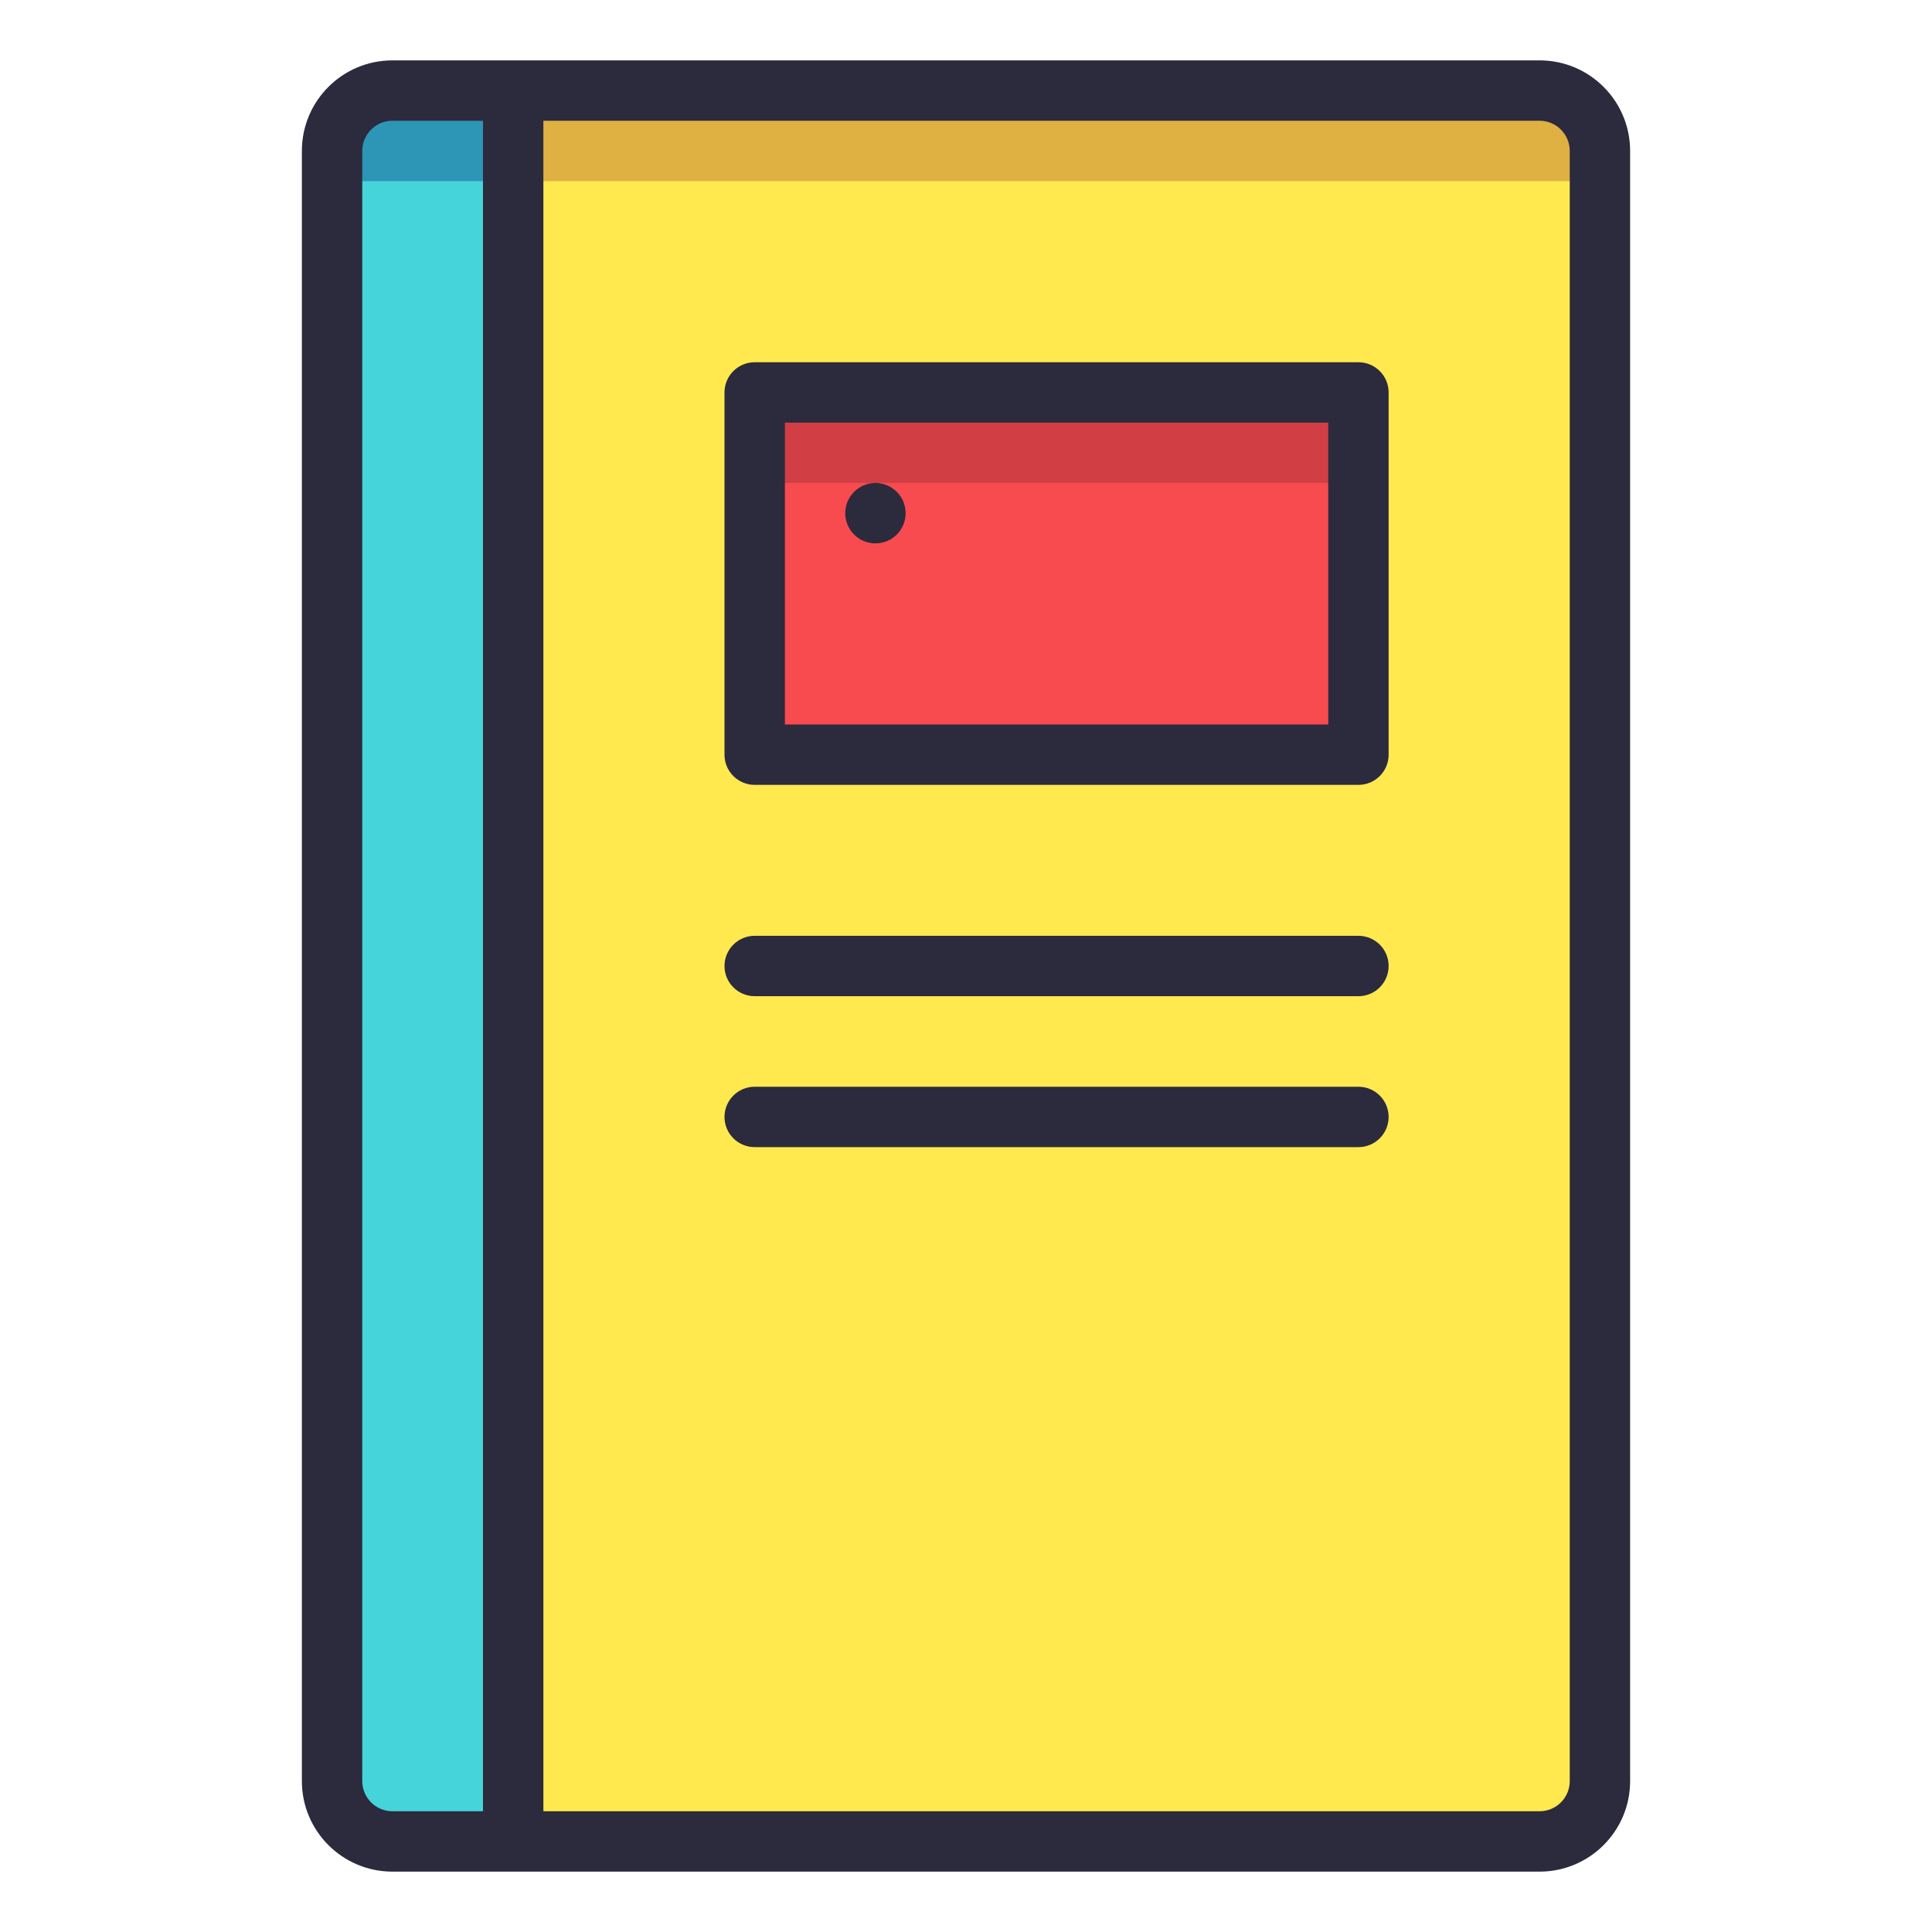
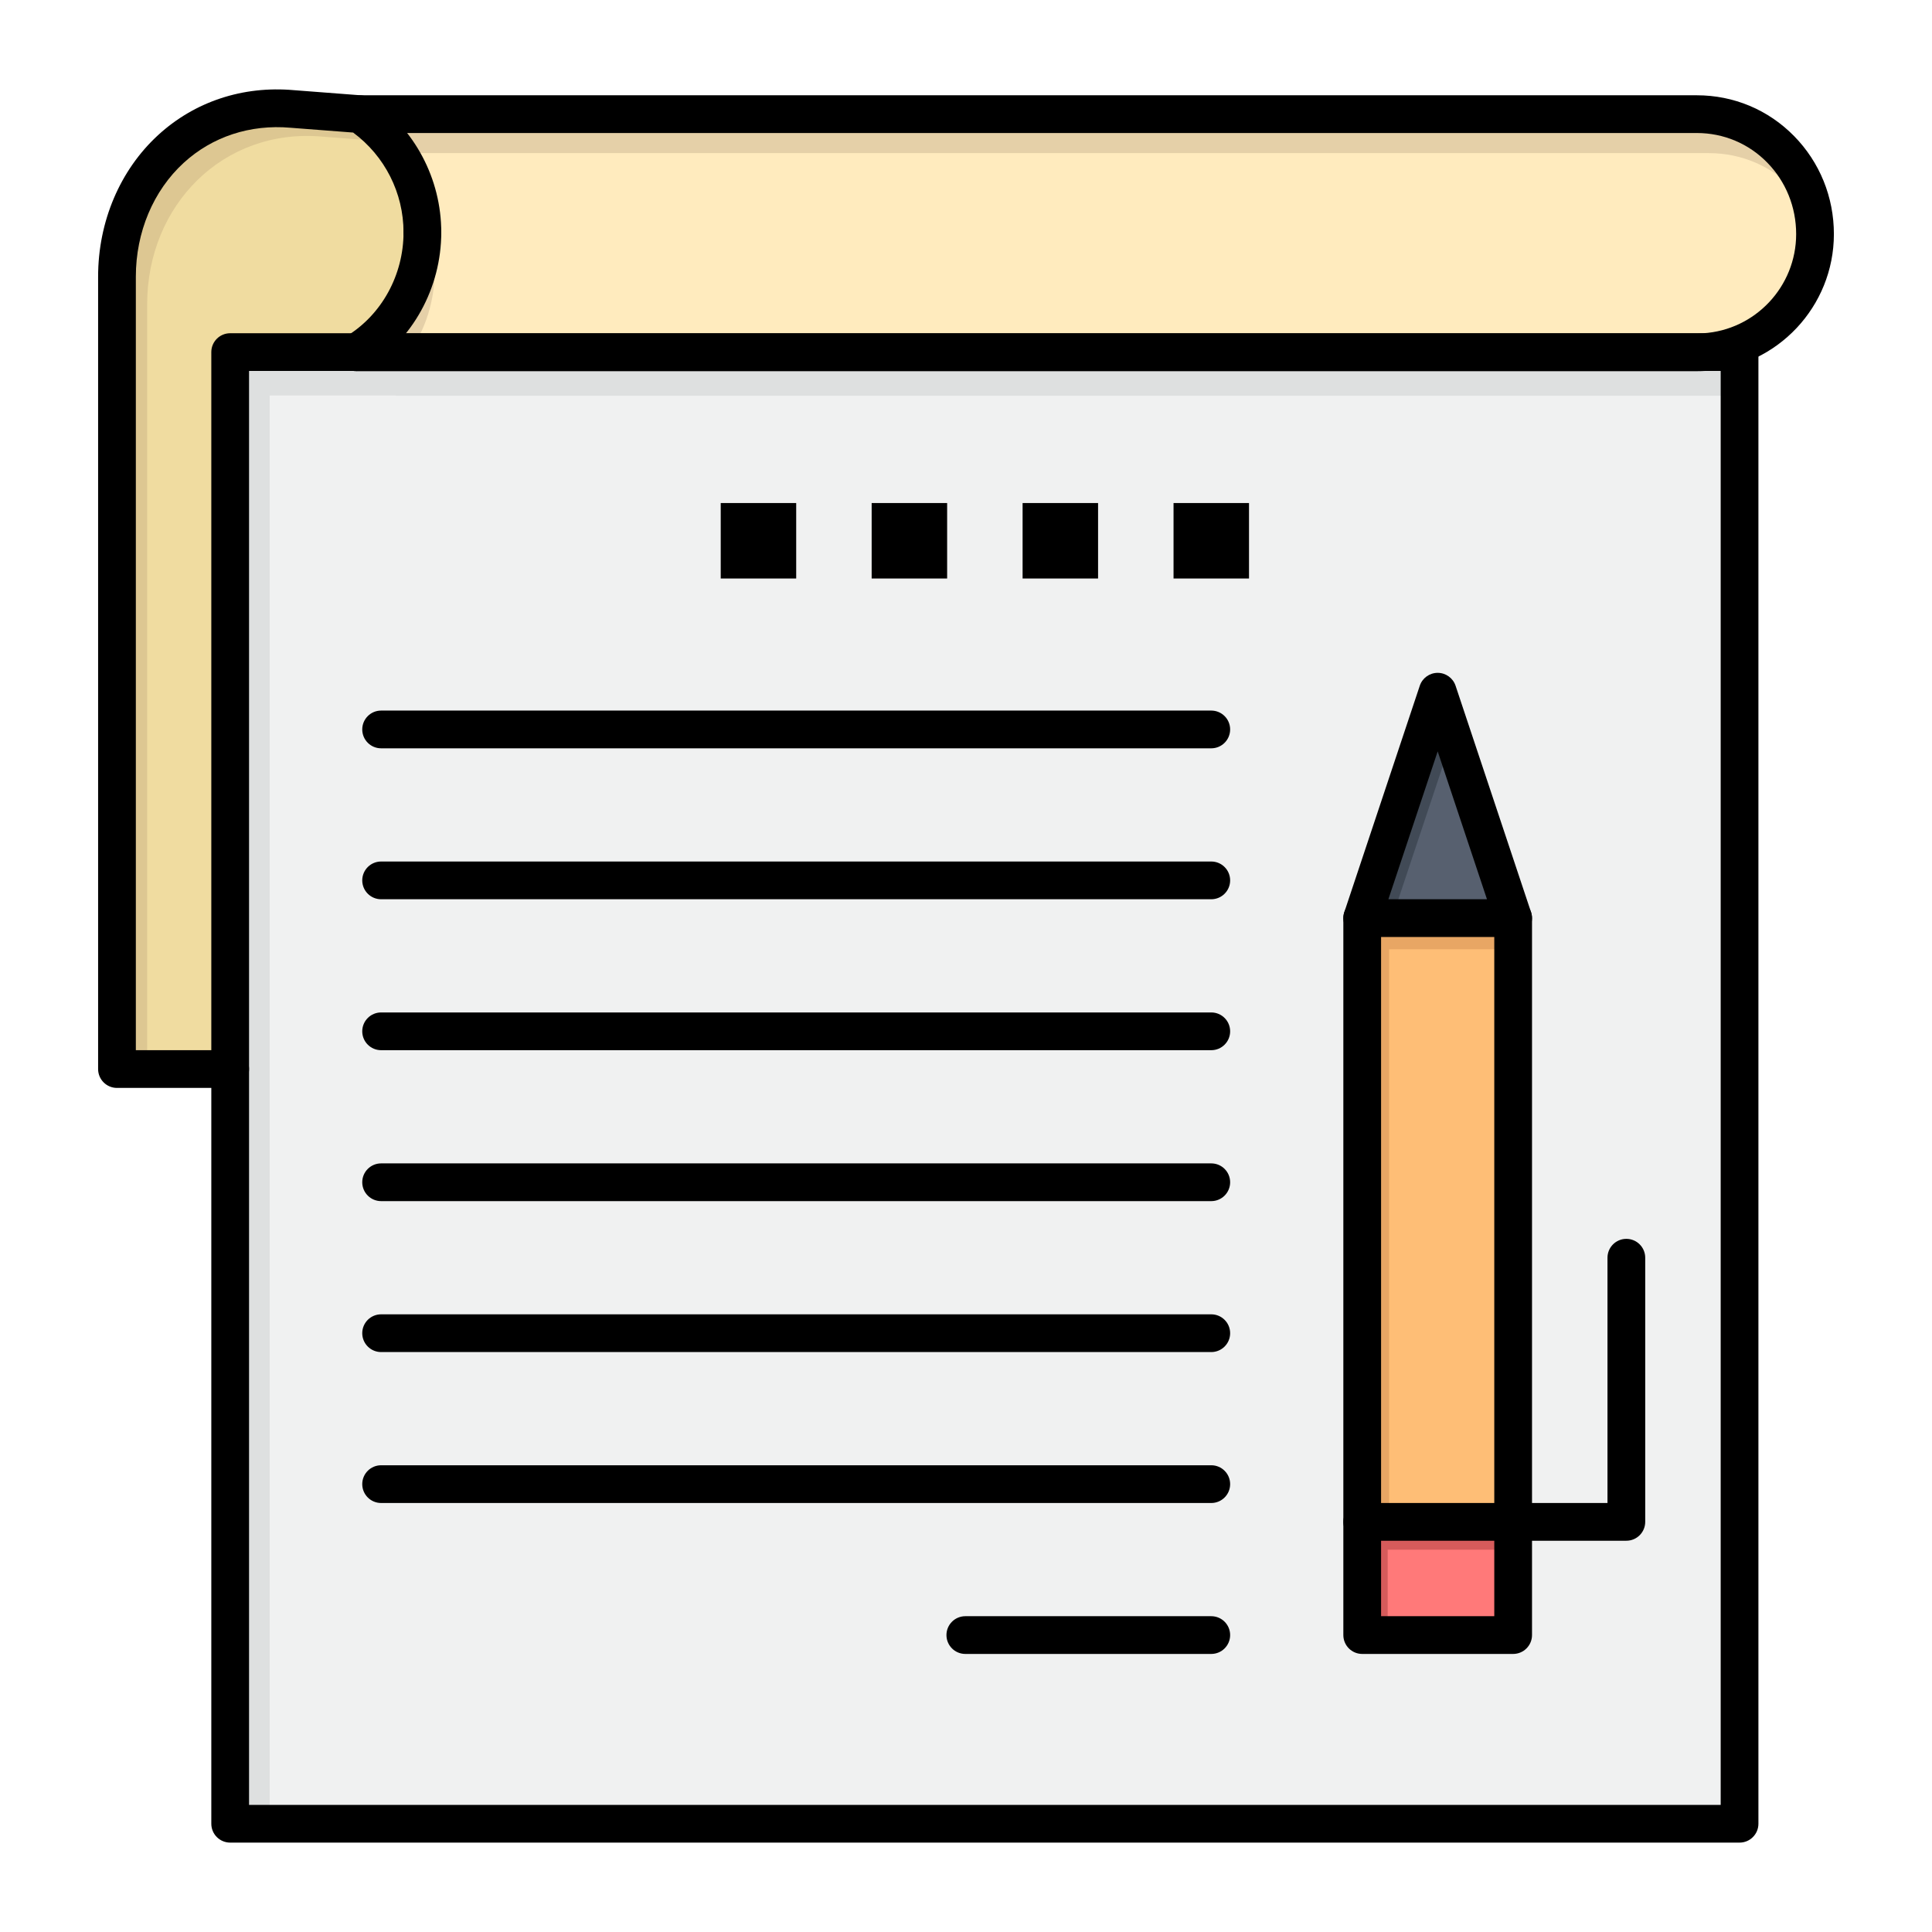
- <svg xmlns="http://www.w3.org/2000/svg" data-name="Layer 2" id="Layer_2" viewBox="0 0 64 64">
-   <defs>
-     <style>.cls-1{fill:#ffe94f;}.cls-2{fill:#deb142;}.cls-3{fill:#f74b50;}.cls-4{fill:#d13f44;}.cls-5{fill:#45d4d9;}.cls-6{fill:#2d95b5;}.cls-7{fill:#2c2a3d;}</style>
-   </defs>
-   <rect class="cls-1" height="58" rx="2" ry="2" width="42" x="11" y="3" />
-   <path class="cls-2" d="M13,3H51a2,2,0,0,1,2,2V6a0,0,0,0,1,0,0H11a0,0,0,0,1,0,0V5A2,2,0,0,1,13,3Z" />
-   <rect class="cls-3" height="12" width="20" x="25" y="12.92" />
-   <rect class="cls-4" height="3" width="20" x="25" y="13" />
-   <path class="cls-5" d="M13,3h4a0,0,0,0,1,0,0V61a0,0,0,0,1,0,0H13a2,2,0,0,1-2-2V5a2,2,0,0,1,2-2Z" />
-   <path class="cls-6" d="M13,3h4a0,0,0,0,1,0,0V6a0,0,0,0,1,0,0H11a0,0,0,0,1,0,0V5A2,2,0,0,1,13,3Z" />
-   <path class="cls-7" d="M51,2H13a3,3,0,0,0-3,3V59a3,3,0,0,0,3,3H51a3,3,0,0,0,3-3V5A3,3,0,0,0,51,2ZM13,60a1,1,0,0,1-1-1V5a1,1,0,0,1,1-1h3V60Zm39-1a1,1,0,0,1-1,1H18V4H51a1,1,0,0,1,1,1Z" />
-   <path class="cls-7" d="M45,12H25a1,1,0,0,0-1,1V25a1,1,0,0,0,1,1H45a1,1,0,0,0,1-1V13A1,1,0,0,0,45,12ZM44,24H26V14H44Z" />
-   <path class="cls-7" d="M45,31H25a1,1,0,0,0,0,2H45a1,1,0,0,0,0-2Z" />
-   <path class="cls-7" d="M45,36H25a1,1,0,0,0,0,2H45a1,1,0,0,0,0-2Z" />
-   <circle class="cls-7" cx="29" cy="17" r="1" />
+ <svg xmlns="http://www.w3.org/2000/svg" height="512px" style="enable-background:new 0 0 512 512;" version="1.1" viewBox="0 0 512 512" width="512px" xml:space="preserve">
+   <g id="_x34_98_x2C__student__x2C__notes__x2C__note_x2C__education">
+     <g>
+       <path d="M461,93.31v390H61v-200v-190h33.52c-0.03,0.02-0.06,0.04-0.09,0.06h355.24    c0.65,0,1.3-0.02,1.95-0.06H461z" style="fill:#F0F1F1;" />
+       <path d="M71.47,294.81v-190h33.52c-0.03,0.02-0.06,0.04-0.09,0.06h355.24c0.287,0,0.573-0.019,0.86-0.026    V93.31h-9.38c-0.65,0.04-1.3,0.06-1.95,0.06H94.43c0.03-0.02,0.06-0.04,0.09-0.06H61v190v200h10.47V294.81z" style="fill:#DEE0E0;" />
+       <rect height="30" style="fill:#FF7979;" width="40" x="361" y="403.31" />
+       <polygon points="367.75,410.685 401,410.685 401,403.31 361,403.31 361,433.31 367.75,433.31   " style="fill:#D65B5B;" />
+       <rect height="160" style="fill:#FEBE76;" width="40" x="361" y="243.31" />
+       <polygon points="368.125,251.56 401,251.56 401,243.31 361,243.31 361,403.31 368.125,403.31   " style="fill:#E8A664;" />
+       <polygon points="381,183.31 401,243.31 361,243.31   " style="fill:#57606F;" />
+       <polygon points="384.958,195.185 381,183.31 361,243.31 368.917,243.31   " style="fill:#414A56;" />
+       <path d="M471.9,39.58c5.64,5.76,9.1,13.7,9.1,22.46c0,16.41-12.8,30.26-29.38,31.27H94.52    c10.54-6.46,17.42-18.41,17.42-31.73c0-12.9-6.45-24.42-16.59-31.33h354.32C458.42,30.25,466.26,33.82,471.9,39.58z" style="fill:#FFEBBE;" />
+       <g>
+         <g>
+           <g>
+             <path d="M105.574,40.583H452.91c8.75,0,16.59,3.57,22.23,9.33c2.217,2.265,4.091,4.87,5.557,7.726       c-0.948-7.002-4.119-13.282-8.797-18.06c-5.641-5.76-13.48-9.33-22.23-9.33H95.35C99.415,33.02,102.873,36.54,105.574,40.583z" style="fill:#E5D0A8;" />
+           </g>
+           <g>
+             <path d="M115.18,71.914c0-5.857-1.341-11.423-3.742-16.409c0.319,1.983,0.502,4.009,0.502,6.076       c0,13.32-6.88,25.27-17.42,31.73h14.048C112.742,87.231,115.18,79.819,115.18,71.914z" style="fill:#E5D0A8;" />
+           </g>
+         </g>
+       </g>
+       <path d="M95.35,30.25c10.14,6.91,16.59,18.43,16.59,31.33c0,13.32-6.88,25.27-17.42,31.73H61v190H31v-210    c0-26.26,20.12-46.75,46.38-44.44L95.35,30.25z" style="fill:#F0DCA0;" />
+       <path d="M39,80.643c0-26.26,20.12-46.75,46.38-44.44l17.97,1.38c0.003,0.002,0.007,0.005,0.01,0.008    c-2.295-2.798-4.984-5.278-8.01-7.341l-17.97-1.38C51.12,26.56,31,47.05,31,73.31v210h8V80.643z" style="fill:#DDC792;" />
+       <rect height="20" width="20" x="311" y="133.31" />
+       <rect height="20" width="20" x="271" y="133.31" />
+       <rect height="20" width="20" x="231" y="133.31" />
+       <rect height="20" width="20" x="191" y="133.31" />
+       <path d="M461,488.31H61c-2.761,0-5-2.238-5-5v-390c0-2.761,2.239-5,5-5h400c2.762,0,5,2.239,5,5v390    C466,486.071,463.762,488.31,461,488.31z M66,478.31h390v-380H66V478.31z" />
+       <path d="M449.67,98.37H94.43c-2.761,0-5-2.239-5-5s2.239-5,5-5h355.24c0.548,0,1.095-0.017,1.643-0.051    C465.157,87.476,476,75.933,476,62.04c0-7.175-2.725-13.909-7.672-18.962c-4.943-5.048-11.569-7.828-18.658-7.828H95.35    c-2.761,0-5-2.239-5-5s2.239-5,5-5h354.32c9.8,0,18.963,3.847,25.803,10.832C482.262,43.015,486,52.234,486,62.04    c0,19.169-14.968,35.097-34.076,36.261C451.178,98.347,450.419,98.37,449.67,98.37z" />
+       <path d="M61,288.31H31c-2.761,0-5-2.238-5-5v-210c0-14.581,5.807-28.262,15.932-37.535c9.663-8.851,22.406-13.071,35.886-11.886    l17.915,1.375c0.872,0.067,1.71,0.361,2.433,0.854c11.755,8.011,18.774,21.268,18.774,35.462c0,2.761-2.239,5-5,5s-5-2.239-5-5    c0-10.453-4.968-20.246-13.353-26.451l-16.59-1.274c-10.706-0.943-20.741,2.361-28.312,9.294C40.624,50.534,36,61.527,36,73.31    v205h25c2.761,0,5,2.238,5,5S63.761,288.31,61,288.31z" />
+       <path d="M94.483,98.32c-1.613,0-3.198-0.763-4.158-2.191c-1.54-2.292-0.976-5.369,1.316-6.909    c0.058-0.039,0.207-0.137,0.266-0.173c9.272-5.683,15.033-16.208,15.033-27.467c0-2.761,2.239-5,5-5s5,2.239,5,5    c0,14.704-7.581,28.488-19.785,35.979C96.329,98.073,95.401,98.32,94.483,98.32z" />
+       <path d="M321,198.31H101c-2.761,0-5-2.239-5-5s2.239-5,5-5h220c2.762,0,5,2.239,5,5S323.762,198.31,321,198.31z" />
+       <path d="M321,238.31H101c-2.761,0-5-2.239-5-5s2.239-5,5-5h220c2.762,0,5,2.239,5,5S323.762,238.31,321,238.31z" />
+       <path d="M321,278.31H101c-2.761,0-5-2.238-5-5s2.239-5,5-5h220c2.762,0,5,2.238,5,5S323.762,278.31,321,278.31z" />
+       <path d="M321,318.31H101c-2.761,0-5-2.238-5-5s2.239-5,5-5h220c2.762,0,5,2.238,5,5S323.762,318.31,321,318.31z" />
+       <path d="M321,358.31H101c-2.761,0-5-2.238-5-5s2.239-5,5-5h220c2.762,0,5,2.238,5,5S323.762,358.31,321,358.31z" />
+       <path d="M321,398.31H101c-2.761,0-5-2.238-5-5s2.239-5,5-5h220c2.762,0,5,2.238,5,5S323.762,398.31,321,398.31z" />
+       <path d="M321,438.31h-65.18c-2.761,0-5-2.238-5-5s2.239-5,5-5H321c2.762,0,5,2.238,5,5S323.762,438.31,321,438.31z" />
+       <path d="M401,408.31c-2.762,0-5-2.238-5-5v-160c0-2.761,2.238-5,5-5s5,2.239,5,5v160C406,406.071,403.762,408.31,401,408.31z" />
+       <path d="M361,408.31c-2.762,0-5-2.238-5-5v-160c0-2.761,2.238-5,5-5s5,2.239,5,5v160C366,406.071,363.762,408.31,361,408.31z" />
+       <path d="M401,438.31h-40c-2.762,0-5-2.238-5-5v-30c0-2.762,2.238-5,5-5h40c2.762,0,5,2.238,5,5v30    C406,436.071,403.762,438.31,401,438.31z M366,428.31h30v-20h-30V428.31z" />
+       <path d="M401,248.31h-40c-1.607,0-3.116-0.772-4.057-2.077c-0.939-1.304-1.195-2.98-0.687-4.504l20-60    c0.681-2.042,2.591-3.419,4.743-3.419s4.063,1.377,4.743,3.419l20,60c0.509,1.524,0.253,3.201-0.687,4.504    C404.116,247.538,402.607,248.31,401,248.31z M367.938,238.31h26.125L381,199.122L367.938,238.31z" />
+       <path d="M431,408.31h-30c-2.762,0-5-2.238-5-5s2.238-5,5-5h25v-65c0-2.762,2.238-5,5-5s5,2.238,5,5v70    C436,406.071,433.762,408.31,431,408.31z" />
+     </g>
+   </g>
+   <g id="Layer_1" />
</svg>
